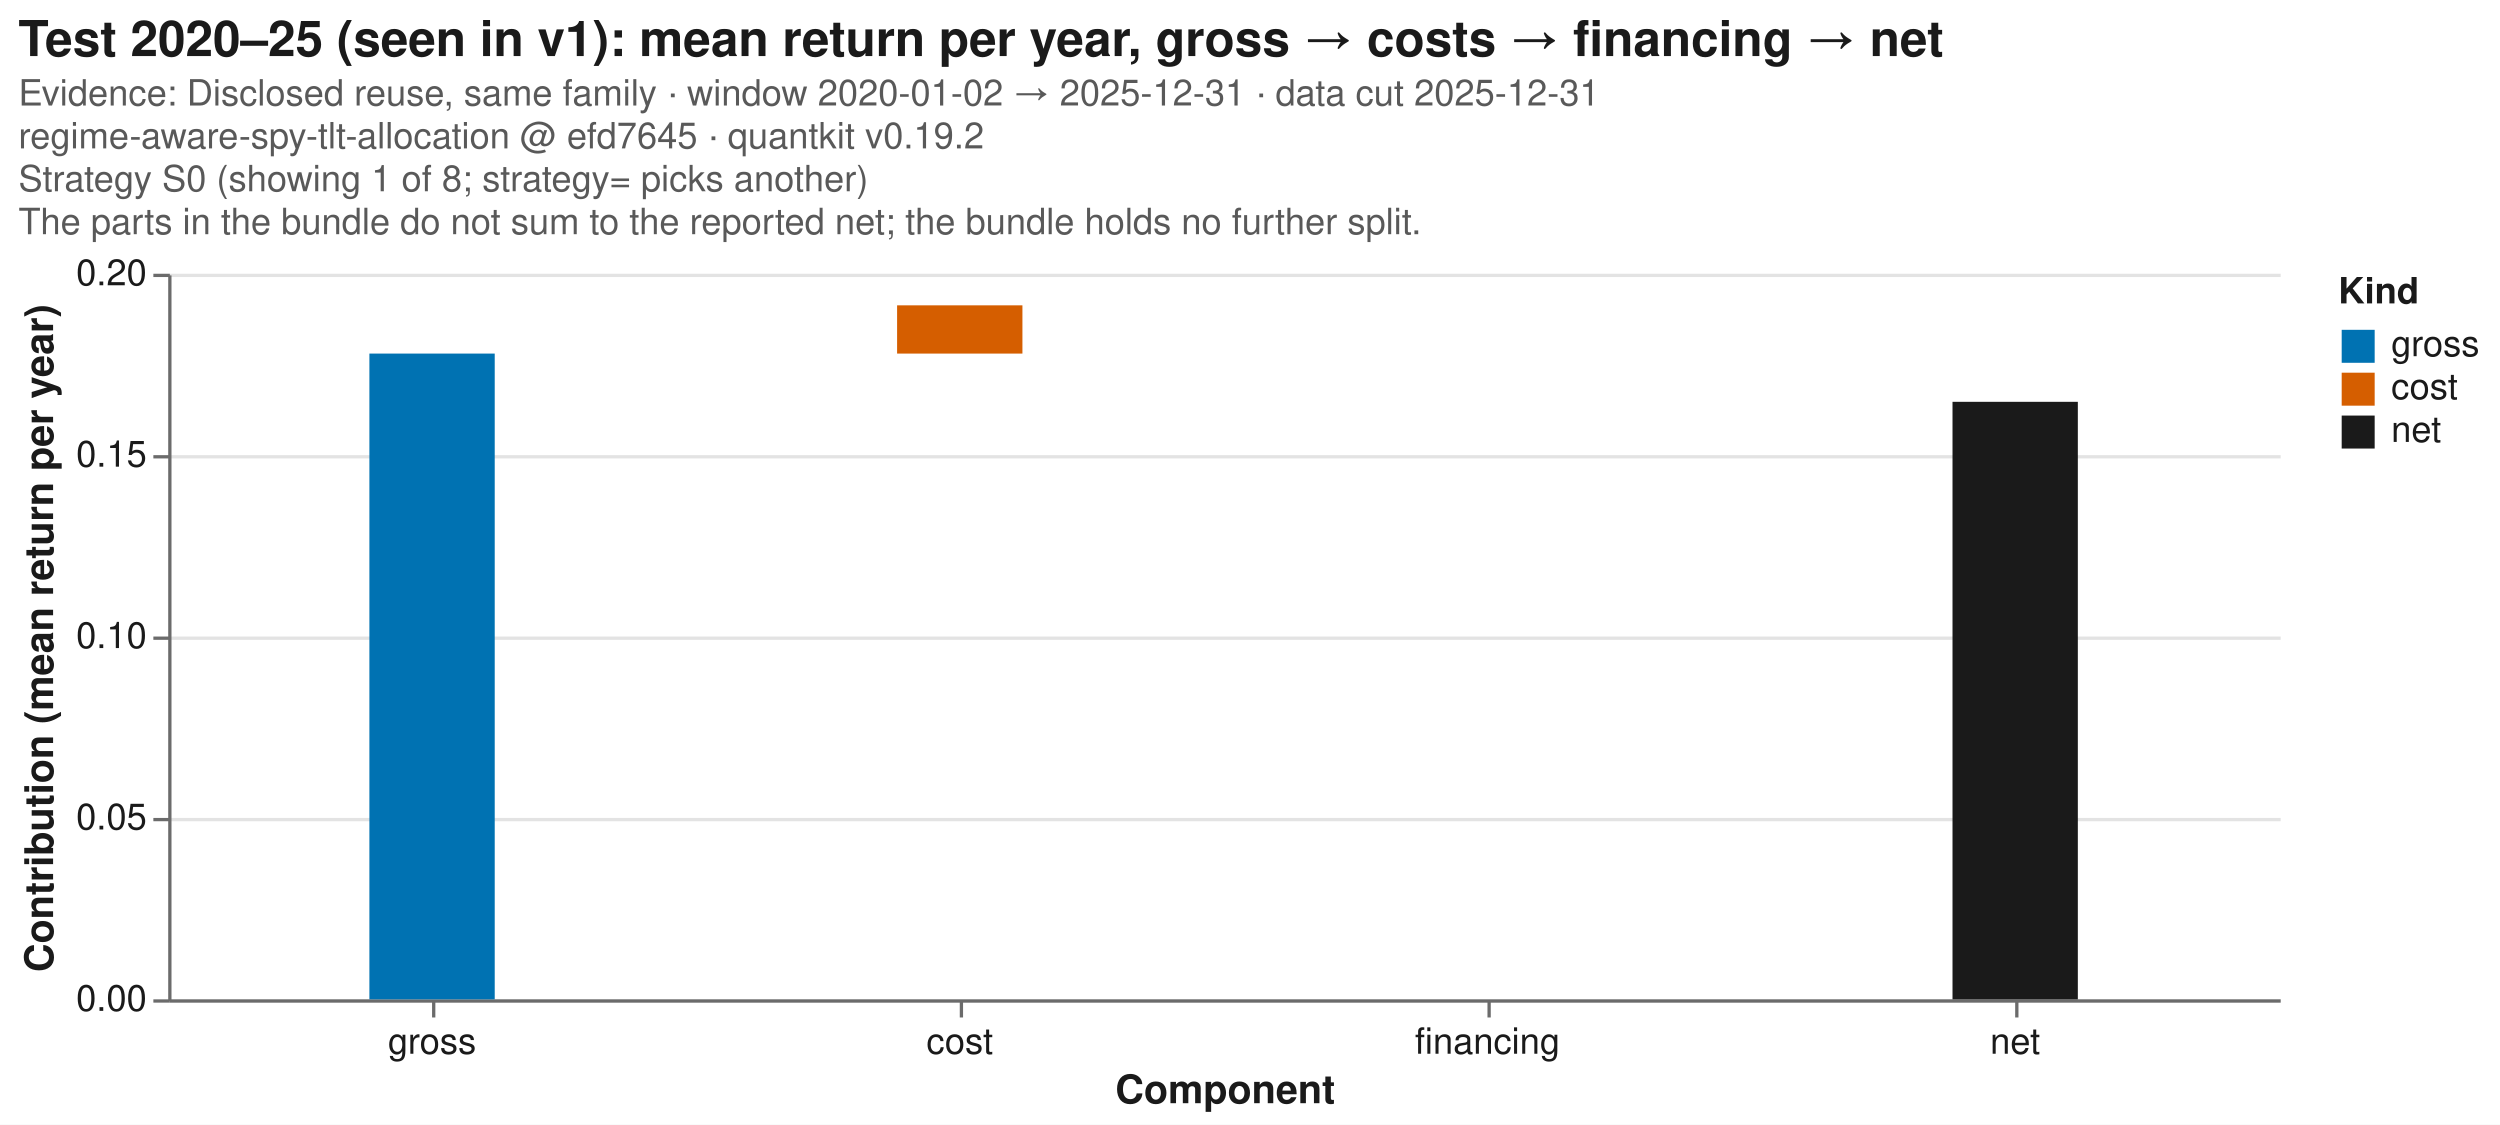
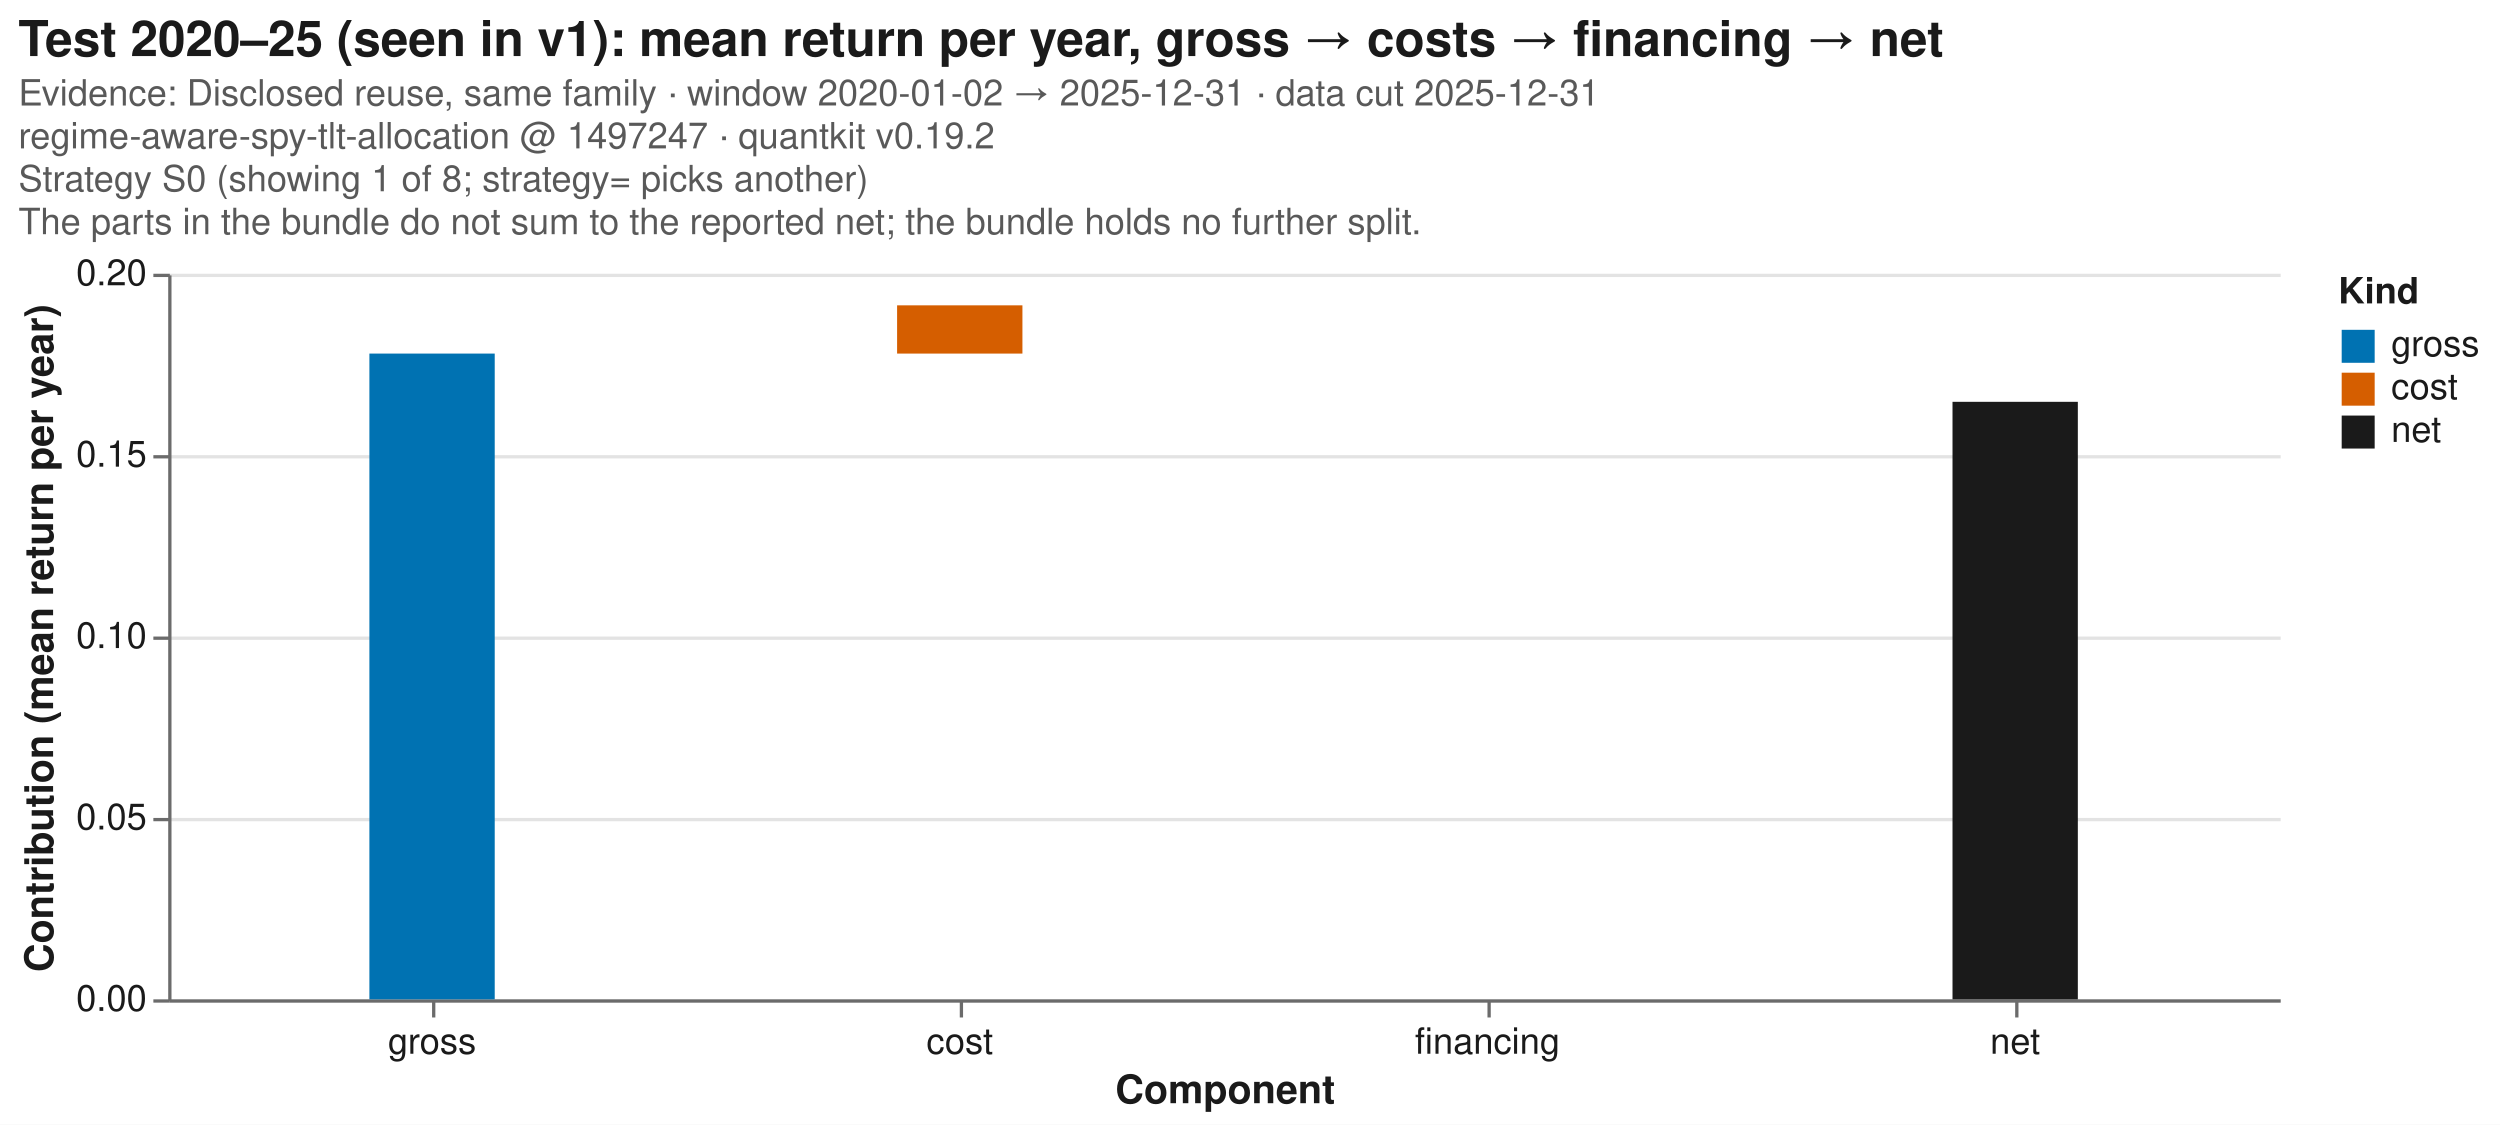
<svg xmlns="http://www.w3.org/2000/svg" version="1.1" class="marks" width="758" height="341" viewBox="0 0 758 341">
  <rect width="758" height="341" fill="#FFFFFF" />
  <g fill="none" stroke-miterlimit="10" transform="translate(51,83)">
    <g class="mark-group role-frame root" role="graphics-object" aria-roledescription="group mark container">
      <g transform="translate(0,0)">
        <path class="background" aria-hidden="true" d="M0,0h640v220h-640Z" />
        <g>
          <g class="mark-group role-axis" aria-hidden="true">
            <g transform="translate(0.5,0.5)">
              <path class="background" aria-hidden="true" d="M0,0h0v0h0Z" pointer-events="none" />
              <g>
                <g class="mark-rule role-axis-grid" pointer-events="none">
                  <line transform="translate(0,220)" x2="640" y2="0" stroke="#E3E3E3" stroke-width="1" opacity="1" />
                  <line transform="translate(0,165)" x2="640" y2="0" stroke="#E3E3E3" stroke-width="1" opacity="1" />
                  <line transform="translate(0,110)" x2="640" y2="0" stroke="#E3E3E3" stroke-width="1" opacity="1" />
                  <line transform="translate(0,55)" x2="640" y2="0" stroke="#E3E3E3" stroke-width="1" opacity="1" />
                  <line transform="translate(0,0)" x2="640" y2="0" stroke="#E3E3E3" stroke-width="1" opacity="1" />
                </g>
              </g>
              <path class="foreground" aria-hidden="true" d="" pointer-events="none" display="none" />
            </g>
          </g>
          <g class="mark-group role-axis" role="graphics-symbol" aria-roledescription="axis" aria-label="X-axis titled 'Component' for a discrete scale with 4 values: gross, cost, financing, net">
            <g transform="translate(0.5,220.5)">
              <path class="background" aria-hidden="true" d="M0,0h0v0h0Z" pointer-events="none" />
              <g>
                <g class="mark-rule role-axis-tick" pointer-events="none">
                  <line transform="translate(80,0)" x2="0" y2="5" stroke="#6B6B6B" stroke-width="1" opacity="1" />
                  <line transform="translate(240,0)" x2="0" y2="5" stroke="#6B6B6B" stroke-width="1" opacity="1" />
                  <line transform="translate(400,0)" x2="0" y2="5" stroke="#6B6B6B" stroke-width="1" opacity="1" />
                  <line transform="translate(560,0)" x2="0" y2="5" stroke="#6B6B6B" stroke-width="1" opacity="1" />
                </g>
                <g class="mark-text role-axis-label" pointer-events="none">
                  <text text-anchor="middle" transform="translate(79.5,16)" font-family="Helvetica Neue, Helvetica, Arial, sans-serif" font-size="11px" fill="#1A1A1A" opacity="1">gross</text>
                  <text text-anchor="middle" transform="translate(239.5,16)" font-family="Helvetica Neue, Helvetica, Arial, sans-serif" font-size="11px" fill="#1A1A1A" opacity="1">cost</text>
                  <text text-anchor="middle" transform="translate(399.5,16)" font-family="Helvetica Neue, Helvetica, Arial, sans-serif" font-size="11px" fill="#1A1A1A" opacity="1">financing</text>
                  <text text-anchor="middle" transform="translate(559.5,16)" font-family="Helvetica Neue, Helvetica, Arial, sans-serif" font-size="11px" fill="#1A1A1A" opacity="1">net</text>
                </g>
                <g class="mark-rule role-axis-domain" pointer-events="none">
                  <line transform="translate(0,0)" x2="640" y2="0" stroke="#6B6B6B" stroke-width="1" opacity="1" />
                </g>
                <g class="mark-text role-axis-title" pointer-events="none">
                  <text text-anchor="middle" transform="translate(320,31)" font-family="Helvetica Neue, Helvetica, Arial, sans-serif" font-size="12px" font-weight="bold" fill="#1A1A1A" opacity="1">Component</text>
                </g>
              </g>
              <path class="foreground" aria-hidden="true" d="" pointer-events="none" display="none" />
            </g>
          </g>
          <g class="mark-group role-axis" role="graphics-symbol" aria-roledescription="axis" aria-label="Y-axis titled 'Contribution (mean return per year)' for a linear scale with values from 0.00 to 0.20">
            <g transform="translate(0.5,0.5)">
              <path class="background" aria-hidden="true" d="M0,0h0v0h0Z" pointer-events="none" />
              <g>
                <g class="mark-rule role-axis-tick" pointer-events="none">
                  <line transform="translate(0,220)" x2="-5" y2="0" stroke="#6B6B6B" stroke-width="1" opacity="1" />
                  <line transform="translate(0,165)" x2="-5" y2="0" stroke="#6B6B6B" stroke-width="1" opacity="1" />
                  <line transform="translate(0,110)" x2="-5" y2="0" stroke="#6B6B6B" stroke-width="1" opacity="1" />
                  <line transform="translate(0,55)" x2="-5" y2="0" stroke="#6B6B6B" stroke-width="1" opacity="1" />
                  <line transform="translate(0,0)" x2="-5" y2="0" stroke="#6B6B6B" stroke-width="1" opacity="1" />
                </g>
                <g class="mark-text role-axis-label" pointer-events="none">
                  <text text-anchor="end" transform="translate(-7,223)" font-family="Helvetica Neue, Helvetica, Arial, sans-serif" font-size="11px" fill="#1A1A1A" opacity="1">0.00</text>
                  <text text-anchor="end" transform="translate(-7,168)" font-family="Helvetica Neue, Helvetica, Arial, sans-serif" font-size="11px" fill="#1A1A1A" opacity="1">0.05</text>
                  <text text-anchor="end" transform="translate(-7,113)" font-family="Helvetica Neue, Helvetica, Arial, sans-serif" font-size="11px" fill="#1A1A1A" opacity="1">0.10</text>
                  <text text-anchor="end" transform="translate(-7,58)" font-family="Helvetica Neue, Helvetica, Arial, sans-serif" font-size="11px" fill="#1A1A1A" opacity="1">0.15</text>
                  <text text-anchor="end" transform="translate(-7,3)" font-family="Helvetica Neue, Helvetica, Arial, sans-serif" font-size="11px" fill="#1A1A1A" opacity="1">0.20</text>
                </g>
                <g class="mark-rule role-axis-domain" pointer-events="none">
                  <line transform="translate(0,220)" x2="0" y2="-220" stroke="#6B6B6B" stroke-width="1" opacity="1" />
                </g>
                <g class="mark-text role-axis-title" pointer-events="none">
                  <text text-anchor="middle" transform="translate(-32.406,110) rotate(-90) translate(0,-3)" font-family="Helvetica Neue, Helvetica, Arial, sans-serif" font-size="12px" font-weight="bold" fill="#1A1A1A" opacity="1">Contribution (mean return per year)</text>
                </g>
              </g>
              <path class="foreground" aria-hidden="true" d="" pointer-events="none" display="none" />
            </g>
          </g>
          <g class="mark-rect role-mark marks" role="graphics-object" aria-roledescription="rect mark container">
            <path aria-label="Component: gross; Contribution (mean return per year): 0; Kind: gross; part: gross; value: 0.178" role="graphics-symbol" aria-roledescription="bar" d="M61,24.205h38v195.795h-38Z" fill="#0072B2" />
            <path aria-label="Component: cost; Contribution (mean return per year): 0.1779953523; Kind: cost; part: cost; value: −0.0133" role="graphics-symbol" aria-roledescription="bar" d="M221,9.579h38v14.627h-38Z" fill="#D55E00" />
            <path aria-label="Component: financing; Contribution (mean return per year): 0.19129219079; Kind: cost; part: financing; value: 0" role="graphics-symbol" aria-roledescription="bar" d="M381,9.579h38v0h-38Z" fill="#D55E00" />
            <path aria-label="Component: net; Contribution (mean return per year): 0; Kind: net; part: net; value: 0.1647" role="graphics-symbol" aria-roledescription="bar" d="M541,38.832h38v181.168h-38Z" fill="#1A1A1A" />
          </g>
          <g class="mark-group role-legend" role="graphics-symbol" aria-roledescription="legend" aria-label="Symbol legend titled 'Kind' for fill color with 3 values: gross, cost, net">
            <g transform="translate(658,0)">
              <path class="background" aria-hidden="true" d="M0,0h44v53h-44Z" pointer-events="none" />
              <g>
                <g class="mark-group role-legend-entry">
                  <g transform="translate(0,16)">
                    <path class="background" aria-hidden="true" d="M0,0h0v0h0Z" pointer-events="none" />
                    <g>
                      <g class="mark-group role-scope" role="graphics-object" aria-roledescription="group mark container">
                        <g transform="translate(0,0)">
                          <path class="background" aria-hidden="true" d="M0,0h43.093v11h-43.093Z" pointer-events="none" opacity="1" />
                          <g>
                            <g class="mark-symbol role-legend-symbol" pointer-events="none">
                              <path transform="translate(6,6)" d="M-5,-5h10v10h-10Z" fill="#0072B2" stroke-width="1.5" opacity="1" />
                            </g>
                            <g class="mark-text role-legend-label" pointer-events="none">
                              <text text-anchor="start" transform="translate(16,9)" font-family="Helvetica Neue, Helvetica, Arial, sans-serif" font-size="11px" fill="#1A1A1A" opacity="1">gross</text>
                            </g>
                          </g>
                          <path class="foreground" aria-hidden="true" d="" pointer-events="none" display="none" />
                        </g>
                        <g transform="translate(0,13)">
                          <path class="background" aria-hidden="true" d="M0,0h43.093v11h-43.093Z" pointer-events="none" opacity="1" />
                          <g>
                            <g class="mark-symbol role-legend-symbol" pointer-events="none">
                              <path transform="translate(6,6)" d="M-5,-5h10v10h-10Z" fill="#D55E00" stroke-width="1.5" opacity="1" />
                            </g>
                            <g class="mark-text role-legend-label" pointer-events="none">
                              <text text-anchor="start" transform="translate(16,9)" font-family="Helvetica Neue, Helvetica, Arial, sans-serif" font-size="11px" fill="#1A1A1A" opacity="1">cost</text>
                            </g>
                          </g>
                          <path class="foreground" aria-hidden="true" d="" pointer-events="none" display="none" />
                        </g>
                        <g transform="translate(0,26)">
                          <path class="background" aria-hidden="true" d="M0,0h43.093v11h-43.093Z" pointer-events="none" opacity="1" />
                          <g>
                            <g class="mark-symbol role-legend-symbol" pointer-events="none">
                              <path transform="translate(6,6)" d="M-5,-5h10v10h-10Z" fill="#1A1A1A" stroke-width="1.5" opacity="1" />
                            </g>
                            <g class="mark-text role-legend-label" pointer-events="none">
                              <text text-anchor="start" transform="translate(16,9)" font-family="Helvetica Neue, Helvetica, Arial, sans-serif" font-size="11px" fill="#1A1A1A" opacity="1">net</text>
                            </g>
                          </g>
                          <path class="foreground" aria-hidden="true" d="" pointer-events="none" display="none" />
                        </g>
                      </g>
                    </g>
                    <path class="foreground" aria-hidden="true" d="" pointer-events="none" display="none" />
                  </g>
                </g>
                <g class="mark-text role-legend-title" pointer-events="none">
                  <text text-anchor="start" transform="translate(0,9)" font-family="Helvetica Neue, Helvetica, Arial, sans-serif" font-size="11px" font-weight="bold" fill="#1A1A1A" opacity="1">Kind</text>
                </g>
              </g>
              <path class="foreground" aria-hidden="true" d="" pointer-events="none" display="none" />
            </g>
          </g>
          <g class="mark-group role-title">
            <g transform="translate(-45.406,-78)">
              <path class="background" aria-hidden="true" d="M0,0h0v0h0Z" pointer-events="none" />
              <g>
                <g class="mark-text role-title-text" role="graphics-symbol" aria-roledescription="title" aria-label="Title text 'Test 2020–25 (seen in v1): mean return per year, gross → costs → financing → net'" pointer-events="none">
                  <text text-anchor="start" transform="translate(0,12)" font-family="Helvetica Neue, Helvetica, Arial, sans-serif" font-size="15px" font-weight="bold" fill="#1A1A1A" opacity="1">Test 2020–25 (seen in v1): mean return per year, gross → costs → financing → net</text>
                </g>
-                 <g class="mark-text role-title-subtitle" role="graphics-symbol" aria-roledescription="subtitle" aria-label="Subtitle text 'Evidence: Disclosed reuse, same family · window 2020-01-02 → 2025-12-31 · data cut 2025-12-31 regime-aware-spy-tlt-allocation @ efd7645 · quantkit v0.19.2 Strategy S0 (showing 1 of 8; strategy= picks another) The parts in the bundle do not sum to the reported net; the bundle holds no further split.'" pointer-events="none">
+                 <g class="mark-text role-title-subtitle" role="graphics-symbol" aria-roledescription="subtitle" aria-label="Subtitle text 'Evidence: Disclosed reuse, same family · window 2020-01-02 → 2025-12-31 · data cut 2025-12-31 regime-aware-spy-tlt-allocation @ 1497247 · quantkit v0.19.2 Strategy S0 (showing 1 of 8; strategy= picks another) The parts in the bundle do not sum to the reported net; the bundle holds no further split.'" pointer-events="none">
                  <text text-anchor="start" transform="translate(0,27)" font-family="Helvetica Neue, Helvetica, Arial, sans-serif" font-size="11px" fill="#595959" opacity="1">
                    <tspan>Evidence: Disclosed reuse, same family · window 2020-01-02 → 2025-12-31 · data cut 2025-12-31</tspan>
-                     <tspan x="0" dy="13">regime-aware-spy-tlt-allocation @ efd7645 · quantkit v0.19.2</tspan>
+                     <tspan x="0" dy="13">regime-aware-spy-tlt-allocation @ 1497247 · quantkit v0.19.2</tspan>
                    <tspan x="0" dy="13">Strategy S0 (showing 1 of 8; strategy= picks another)</tspan>
                    <tspan x="0" dy="13">The parts in the bundle do not sum to the reported net; the bundle holds no further split.</tspan>
                  </text>
                </g>
              </g>
              <path class="foreground" aria-hidden="true" d="" pointer-events="none" display="none" />
            </g>
          </g>
        </g>
        <path class="foreground" aria-hidden="true" d="" display="none" />
      </g>
    </g>
  </g>
</svg>
